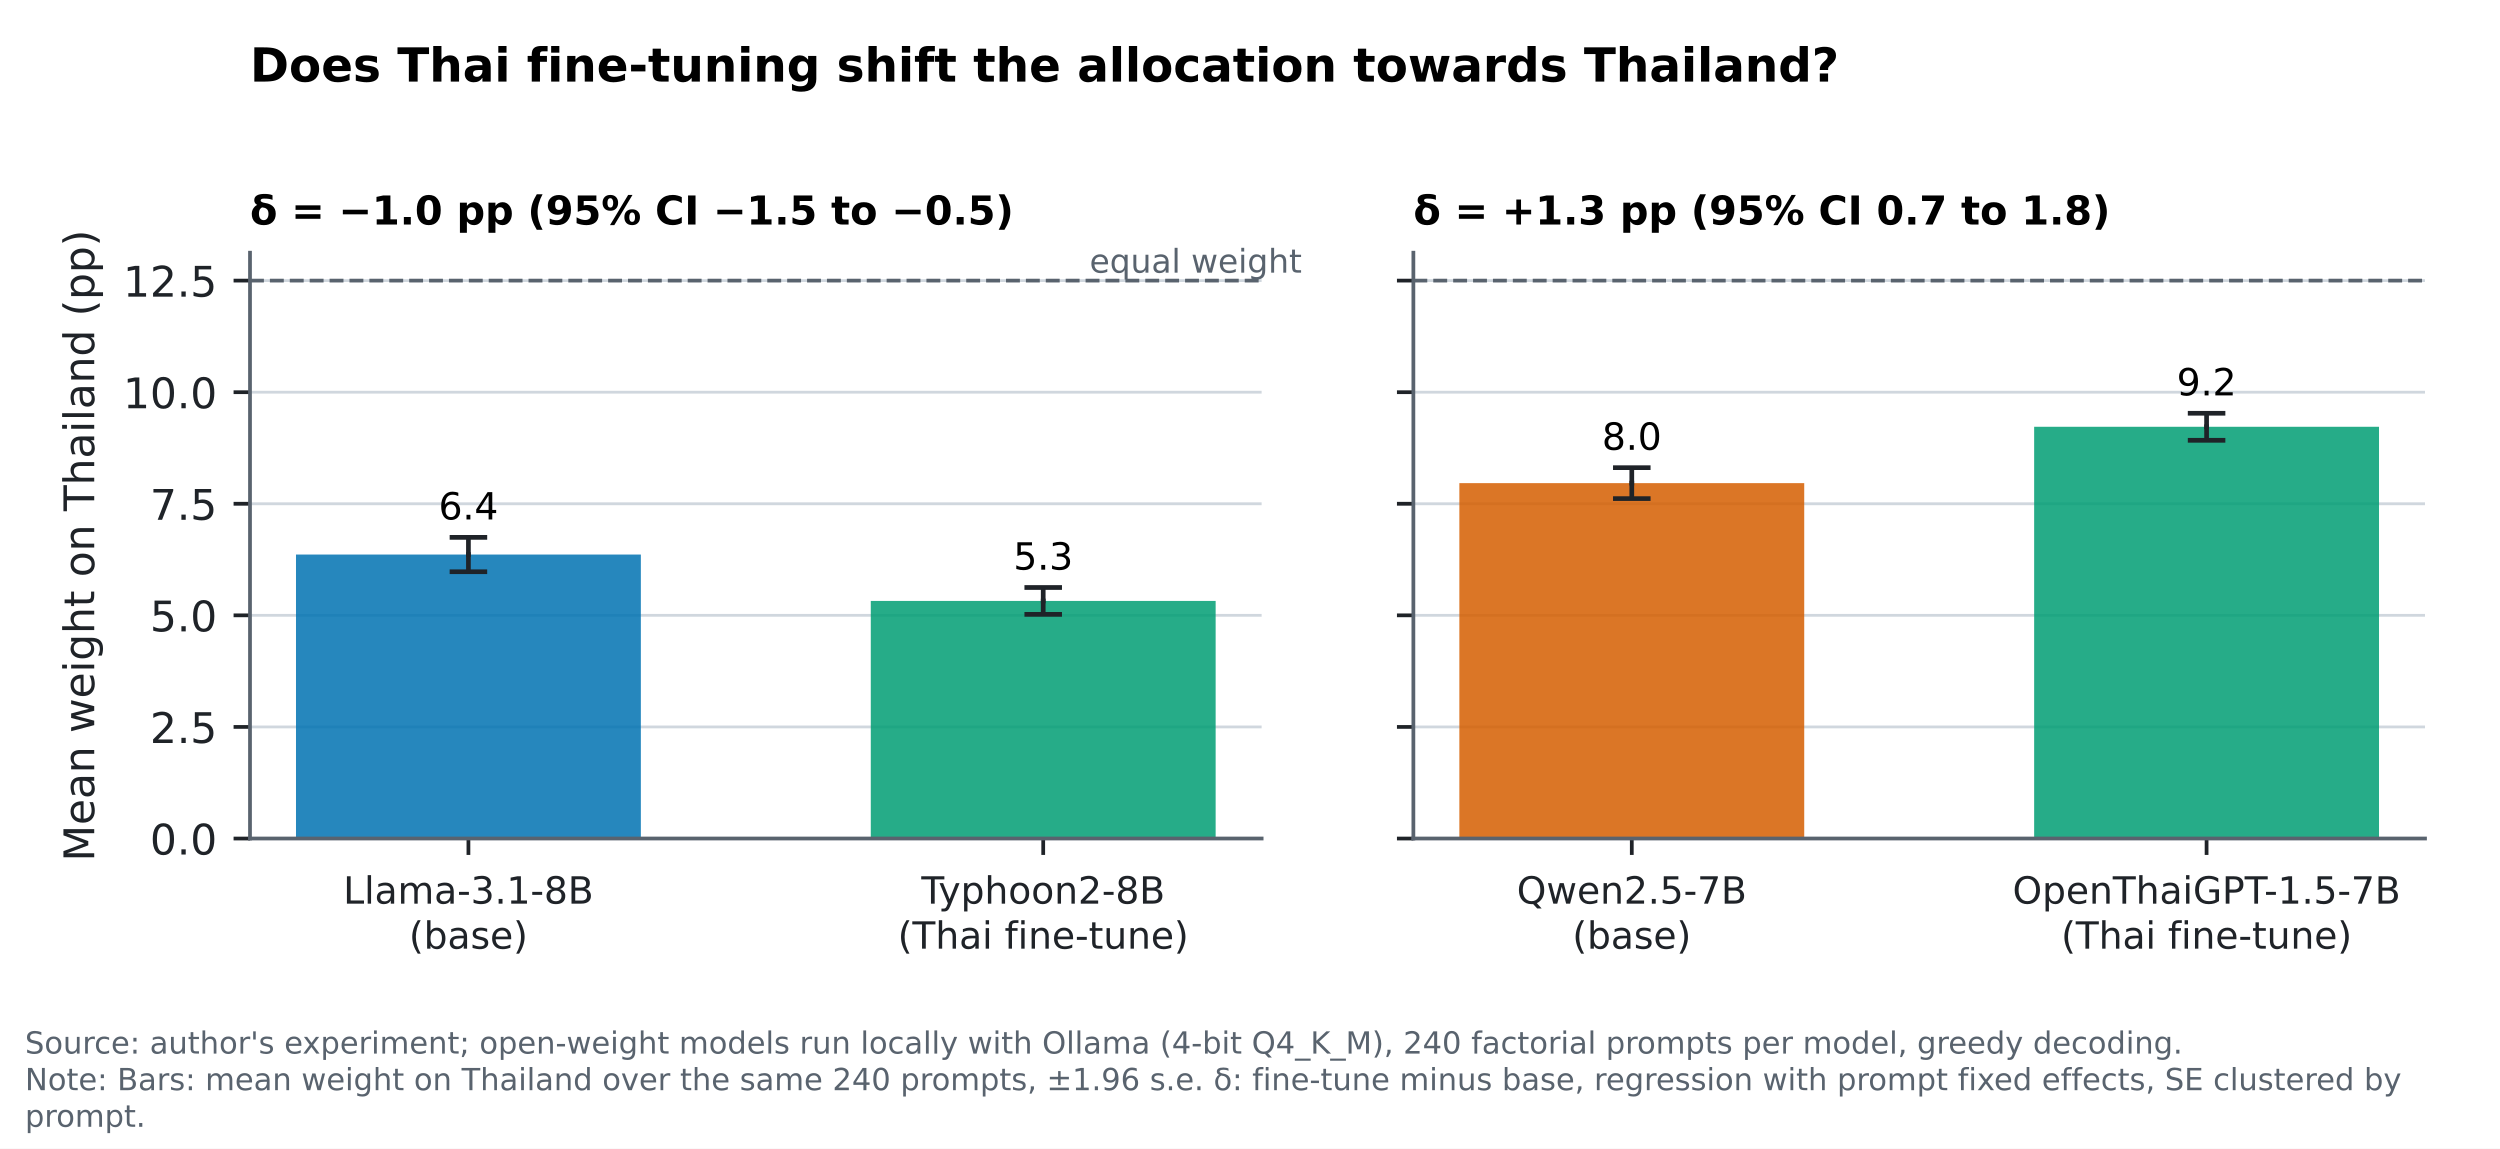
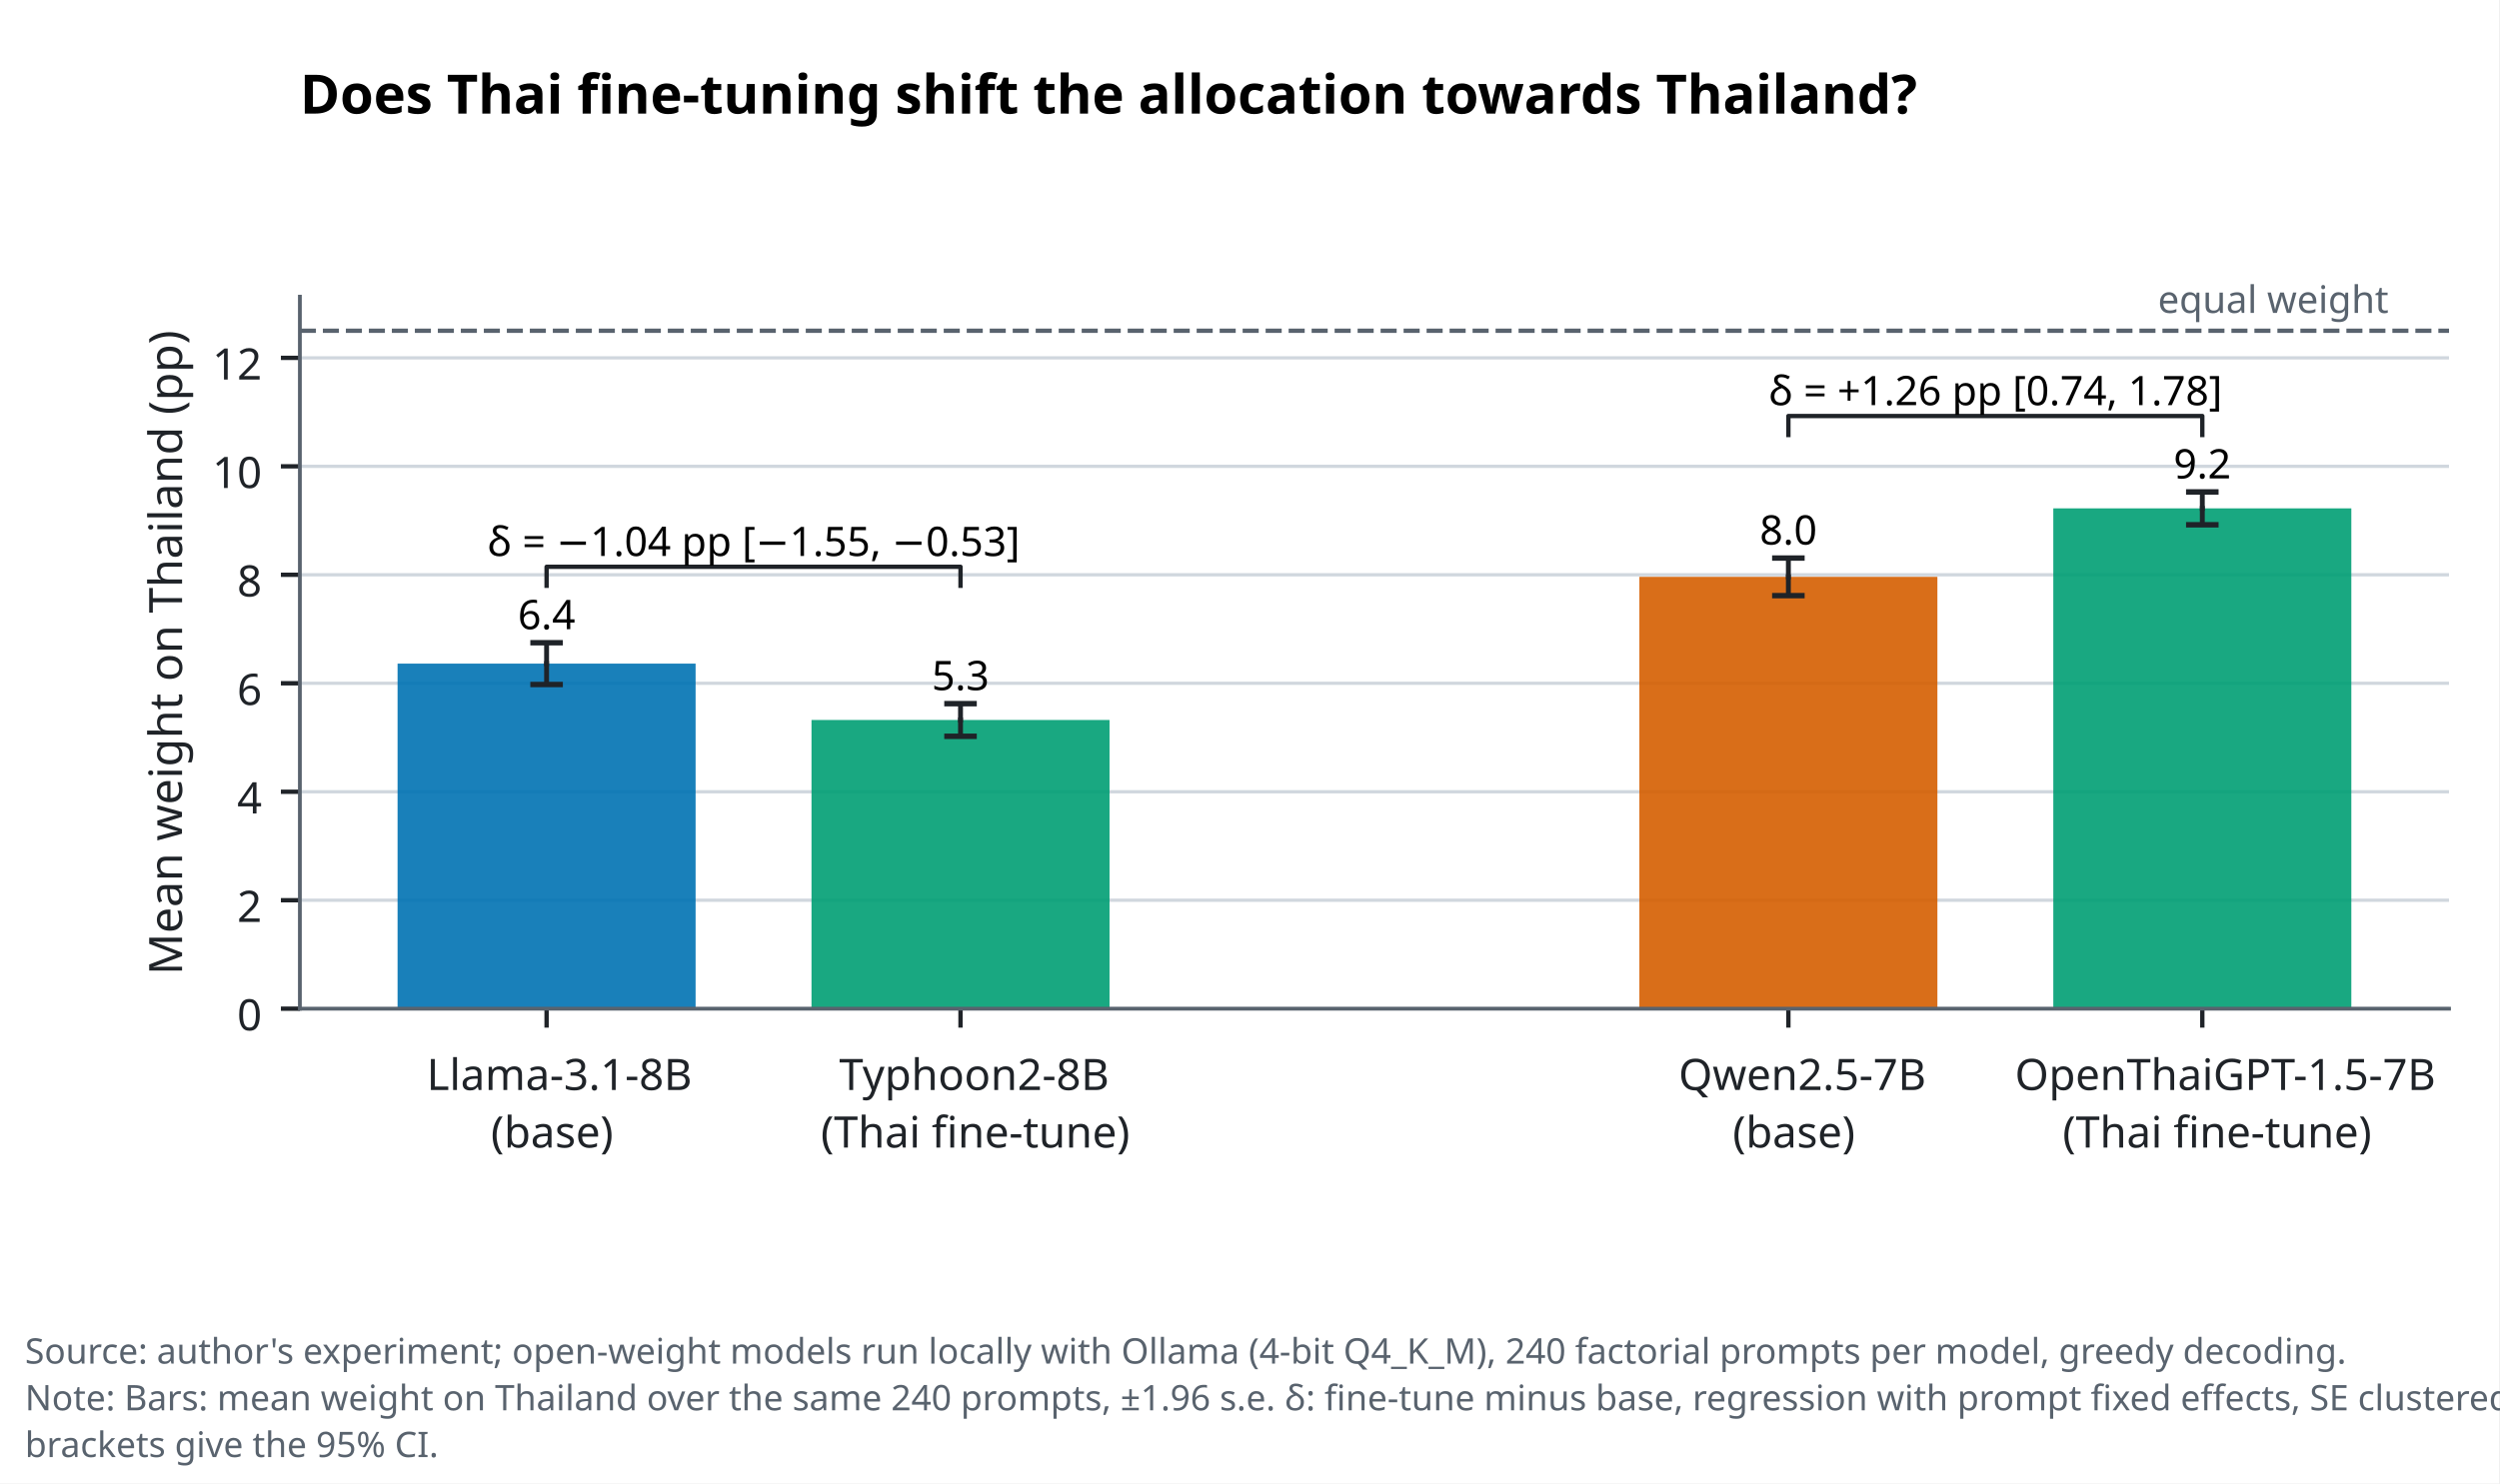
- <svg xmlns="http://www.w3.org/2000/svg" xmlns:xlink="http://www.w3.org/1999/xlink" width="532.8pt" height="244.8pt" viewBox="0 0 532.8 244.8" version="1.1">
+ <svg xmlns="http://www.w3.org/2000/svg" xmlns:xlink="http://www.w3.org/1999/xlink" width="460.8pt" height="273.6pt" viewBox="0 0 460.8 273.6" version="1.1">
  <defs>
    <style type="text/css">*{stroke-linejoin: round; stroke-linecap: butt}</style>
  </defs>
  <g id="figure_1">
    <g id="patch_1">
-       <path d="M 0 244.8  L 532.8 244.8  L 532.8 0  L 0 0  z " style="fill: #ffffff" />
+       <path d="M 0 273.6  L 460.8 273.6  L 460.8 0  L 0 0  z " style="fill: #ffffff" />
    </g>
    <g id="axes_1">
      <g id="patch_2">
-         <path d="M 53.28 178.704  L 268.878 178.704  L 268.878 53.856  L 53.28 53.856  z " style="fill: #ffffff" />
+         <path d="M 55.296 186.048  L 451.584 186.048  L 451.584 54.72  L 55.296 54.72  z " style="fill: #ffffff" />
      </g>
      <g id="matplotlib.axis_1">
        <g id="xtick_1">
          <g id="line2d_1">
            <defs>
              <path id="m7dbcc54eb4" d="M 0 0  L 0 3.5  " style="stroke: #1f2328; stroke-width: 0.8" />
            </defs>
            <g>
-               <use xlink:href="#m7dbcc54eb4" x="99.83" y="178.704" style="fill: #1f2328; stroke: #1f2328; stroke-width: 0.8" />
+               <use xlink:href="#m7dbcc54eb4" x="100.787" y="186.048" style="fill: #1f2328; stroke: #1f2328; stroke-width: 0.8" />
            </g>
          </g>
          <g id="text_1">
-             <text style="font-size: 8px; font-family: 'DejaVu Sans'; fill: #1f2328" transform="translate(73.15397 192.5835)">Llama-3.1-8B</text>
-             <text style="font-size: 8px; font-family: 'DejaVu Sans'; fill: #1f2328" transform="translate(87.17272 202.1857)">(base)</text>
+             <text style="font-size: 8px; font-family: 'Source Sans 3'; fill: #1f2328" transform="translate(78.67419 201.048)">Llama-3.1-8B</text>
+             <text style="font-size: 8px; font-family: 'Source Sans 3'; fill: #1f2328" transform="translate(90.53106 211.656)">(base)</text>
          </g>
        </g>
        <g id="xtick_2">
          <g id="line2d_2">
            <g>
-               <use xlink:href="#m7dbcc54eb4" x="222.329" y="178.704" style="fill: #1f2328; stroke: #1f2328; stroke-width: 0.8" />
+               <use xlink:href="#m7dbcc54eb4" x="177.113" y="186.048" style="fill: #1f2328; stroke: #1f2328; stroke-width: 0.8" />
            </g>
          </g>
          <g id="text_2">
-             <text style="font-size: 8px; font-family: 'DejaVu Sans'; fill: #1f2328" transform="translate(196.3592 192.5835)">Typhoon2-8B</text>
-             <text style="font-size: 8px; font-family: 'DejaVu Sans'; fill: #1f2328" transform="translate(191.3373 202.1857)">(Thai fine-tune)</text>
+             <text style="font-size: 8px; font-family: 'Source Sans 3'; fill: #1f2328" transform="translate(154.7408 201.048)">Typhoon2-8B</text>
+             <text style="font-size: 8px; font-family: 'Source Sans 3'; fill: #1f2328" transform="translate(151.3658 211.656)">(Thai fine-tune)</text>
+           </g>
+         </g>
+         <g id="xtick_3">
+           <g id="line2d_3">
+             <g>
+               <use xlink:href="#m7dbcc54eb4" x="329.767" y="186.048" style="fill: #1f2328; stroke: #1f2328; stroke-width: 0.8" />
+             </g>
+           </g>
+           <g id="text_3">
+             <text style="font-size: 8px; font-family: 'Source Sans 3'; fill: #1f2328" transform="translate(309.5223 201.048)">Qwen2.5-7B</text>
+             <text style="font-size: 8px; font-family: 'Source Sans 3'; fill: #1f2328" transform="translate(319.511 211.656)">(base)</text>
+           </g>
+         </g>
+         <g id="xtick_4">
+           <g id="line2d_4">
+             <g>
+               <use xlink:href="#m7dbcc54eb4" x="406.093" y="186.048" style="fill: #1f2328; stroke: #1f2328; stroke-width: 0.8" />
+             </g>
+           </g>
+           <g id="text_4">
+             <text style="font-size: 8px; font-family: 'Source Sans 3'; fill: #1f2328" transform="translate(371.5339 201.048)">OpenThaiGPT-1.5-7B</text>
+             <text style="font-size: 8px; font-family: 'Source Sans 3'; fill: #1f2328" transform="translate(380.3458 211.656)">(Thai fine-tune)</text>
          </g>
        </g>
      </g>
      <g id="matplotlib.axis_2">
        <g id="ytick_1">
-           <g id="line2d_3">
-             <path d="M 53.28 178.704  L 268.878 178.704  " clip-path="url(#p8e2bf388df)" style="fill: none; stroke: #d0d7de; stroke-width: 0.6; stroke-linecap: square" />
-           </g>
-           <g id="line2d_4">
+           <g id="line2d_5">
+             <path d="M 55.296 186.048  L 451.584 186.048  " clip-path="url(#p6dbe02c54f)" style="fill: none; stroke: #d0d7de; stroke-width: 0.6; stroke-linecap: square" />
+           </g>
+           <g id="line2d_6">
            <defs>
              <path id="m60a25543b9" d="M 0 0  L -3.5 0  " style="stroke: #1f2328; stroke-width: 0.8" />
            </defs>
            <g>
-               <use xlink:href="#m60a25543b9" x="53.28" y="178.704" style="fill: #1f2328; stroke: #1f2328; stroke-width: 0.8" />
-             </g>
-           </g>
-           <g id="text_3">
-             <text style="font-size: 9px; font-family: 'DejaVu Sans'; text-anchor: end; fill: #1f2328" x="46.28" y="182.123" transform="rotate(-0 46.28 182.1229)">0.0</text>
+               <use xlink:href="#m60a25543b9" x="55.296" y="186.048" style="fill: #1f2328; stroke: #1f2328; stroke-width: 0.8" />
+             </g>
+           </g>
+           <g id="text_5">
+             <text style="font-size: 8px; font-family: 'Source Sans 3'; text-anchor: end; fill: #1f2328" x="48.296" y="190.048" transform="rotate(-0 48.296 190.048)">0</text>
          </g>
        </g>
        <g id="ytick_2">
-           <g id="line2d_5">
-             <path d="M 53.28 154.923  L 268.878 154.923  " clip-path="url(#p8e2bf388df)" style="fill: none; stroke: #d0d7de; stroke-width: 0.6; stroke-linecap: square" />
-           </g>
-           <g id="line2d_6">
-             <g>
-               <use xlink:href="#m60a25543b9" x="53.28" y="154.923" style="fill: #1f2328; stroke: #1f2328; stroke-width: 0.8" />
-             </g>
-           </g>
-           <g id="text_4">
-             <text style="font-size: 9px; font-family: 'DejaVu Sans'; text-anchor: end; fill: #1f2328" x="46.28" y="158.342" transform="rotate(-0 46.28 158.3424)">2.5</text>
+           <g id="line2d_7">
+             <path d="M 55.296 166.04  L 451.584 166.04  " clip-path="url(#p6dbe02c54f)" style="fill: none; stroke: #d0d7de; stroke-width: 0.6; stroke-linecap: square" />
+           </g>
+           <g id="line2d_8">
+             <g>
+               <use xlink:href="#m60a25543b9" x="55.296" y="166.04" style="fill: #1f2328; stroke: #1f2328; stroke-width: 0.8" />
+             </g>
+           </g>
+           <g id="text_6">
+             <text style="font-size: 8px; font-family: 'Source Sans 3'; text-anchor: end; fill: #1f2328" x="48.296" y="170.04" transform="rotate(-0 48.296 170.0404)">2</text>
          </g>
        </g>
        <g id="ytick_3">
-           <g id="line2d_7">
-             <path d="M 53.28 131.143  L 268.878 131.143  " clip-path="url(#p8e2bf388df)" style="fill: none; stroke: #d0d7de; stroke-width: 0.6; stroke-linecap: square" />
-           </g>
-           <g id="line2d_8">
-             <g>
-               <use xlink:href="#m60a25543b9" x="53.28" y="131.143" style="fill: #1f2328; stroke: #1f2328; stroke-width: 0.8" />
-             </g>
-           </g>
-           <g id="text_5">
-             <text style="font-size: 9px; font-family: 'DejaVu Sans'; text-anchor: end; fill: #1f2328" x="46.28" y="134.562" transform="rotate(-0 46.28 134.5618)">5.0</text>
+           <g id="line2d_9">
+             <path d="M 55.296 146.033  L 451.584 146.033  " clip-path="url(#p6dbe02c54f)" style="fill: none; stroke: #d0d7de; stroke-width: 0.6; stroke-linecap: square" />
+           </g>
+           <g id="line2d_10">
+             <g>
+               <use xlink:href="#m60a25543b9" x="55.296" y="146.033" style="fill: #1f2328; stroke: #1f2328; stroke-width: 0.8" />
+             </g>
+           </g>
+           <g id="text_7">
+             <text style="font-size: 8px; font-family: 'Source Sans 3'; text-anchor: end; fill: #1f2328" x="48.296" y="150.033" transform="rotate(-0 48.296 150.0328)">4</text>
          </g>
        </g>
        <g id="ytick_4">
-           <g id="line2d_9">
-             <path d="M 53.28 107.362  L 268.878 107.362  " clip-path="url(#p8e2bf388df)" style="fill: none; stroke: #d0d7de; stroke-width: 0.6; stroke-linecap: square" />
-           </g>
-           <g id="line2d_10">
-             <g>
-               <use xlink:href="#m60a25543b9" x="53.28" y="107.362" style="fill: #1f2328; stroke: #1f2328; stroke-width: 0.8" />
-             </g>
-           </g>
-           <g id="text_6">
-             <text style="font-size: 9px; font-family: 'DejaVu Sans'; text-anchor: end; fill: #1f2328" x="46.28" y="110.781" transform="rotate(-0 46.28 110.7812)">7.5</text>
+           <g id="line2d_11">
+             <path d="M 55.296 126.025  L 451.584 126.025  " clip-path="url(#p6dbe02c54f)" style="fill: none; stroke: #d0d7de; stroke-width: 0.6; stroke-linecap: square" />
+           </g>
+           <g id="line2d_12">
+             <g>
+               <use xlink:href="#m60a25543b9" x="55.296" y="126.025" style="fill: #1f2328; stroke: #1f2328; stroke-width: 0.8" />
+             </g>
+           </g>
+           <g id="text_8">
+             <text style="font-size: 8px; font-family: 'Source Sans 3'; text-anchor: end; fill: #1f2328" x="48.296" y="130.025" transform="rotate(-0 48.296 130.0251)">6</text>
          </g>
        </g>
        <g id="ytick_5">
-           <g id="line2d_11">
-             <path d="M 53.28 83.582  L 268.878 83.582  " clip-path="url(#p8e2bf388df)" style="fill: none; stroke: #d0d7de; stroke-width: 0.6; stroke-linecap: square" />
-           </g>
-           <g id="line2d_12">
-             <g>
-               <use xlink:href="#m60a25543b9" x="53.28" y="83.582" style="fill: #1f2328; stroke: #1f2328; stroke-width: 0.8" />
-             </g>
-           </g>
-           <g id="text_7">
-             <text style="font-size: 9px; font-family: 'DejaVu Sans'; text-anchor: end; fill: #1f2328" x="46.28" y="87.001" transform="rotate(-0 46.28 87.00066)">10.0</text>
+           <g id="line2d_13">
+             <path d="M 55.296 106.018  L 451.584 106.018  " clip-path="url(#p6dbe02c54f)" style="fill: none; stroke: #d0d7de; stroke-width: 0.6; stroke-linecap: square" />
+           </g>
+           <g id="line2d_14">
+             <g>
+               <use xlink:href="#m60a25543b9" x="55.296" y="106.018" style="fill: #1f2328; stroke: #1f2328; stroke-width: 0.8" />
+             </g>
+           </g>
+           <g id="text_9">
+             <text style="font-size: 8px; font-family: 'Source Sans 3'; text-anchor: end; fill: #1f2328" x="48.296" y="110.018" transform="rotate(-0 48.296 110.0175)">8</text>
          </g>
        </g>
        <g id="ytick_6">
-           <g id="line2d_13">
-             <path d="M 53.28 59.801  L 268.878 59.801  " clip-path="url(#p8e2bf388df)" style="fill: none; stroke: #d0d7de; stroke-width: 0.6; stroke-linecap: square" />
-           </g>
-           <g id="line2d_14">
-             <g>
-               <use xlink:href="#m60a25543b9" x="53.28" y="59.801" style="fill: #1f2328; stroke: #1f2328; stroke-width: 0.8" />
-             </g>
-           </g>
-           <g id="text_8">
-             <text style="font-size: 9px; font-family: 'DejaVu Sans'; text-anchor: end; fill: #1f2328" x="46.28" y="63.22" transform="rotate(-0 46.28 63.22009)">12.5</text>
-           </g>
-         </g>
-         <g id="text_9">
-           <text style="font-size: 9px; font-family: 'DejaVu Sans'; text-anchor: middle; fill: #1f2328" x="20.079" y="116.28" transform="rotate(-90 20.07883 116.28)">Mean weight on Thailand (pp)</text>
-         </g>
+           <g id="line2d_15">
+             <path d="M 55.296 86.01  L 451.584 86.01  " clip-path="url(#p6dbe02c54f)" style="fill: none; stroke: #d0d7de; stroke-width: 0.6; stroke-linecap: square" />
+           </g>
+           <g id="line2d_16">
+             <g>
+               <use xlink:href="#m60a25543b9" x="55.296" y="86.01" style="fill: #1f2328; stroke: #1f2328; stroke-width: 0.8" />
+             </g>
+           </g>
+           <g id="text_10">
+             <text style="font-size: 8px; font-family: 'Source Sans 3'; text-anchor: end; fill: #1f2328" x="48.296" y="90.01" transform="rotate(-0 48.296 90.00989)">10</text>
+           </g>
+         </g>
+         <g id="ytick_7">
+           <g id="line2d_17">
+             <path d="M 55.296 66.002  L 451.584 66.002  " clip-path="url(#p6dbe02c54f)" style="fill: none; stroke: #d0d7de; stroke-width: 0.6; stroke-linecap: square" />
+           </g>
+           <g id="line2d_18">
+             <g>
+               <use xlink:href="#m60a25543b9" x="55.296" y="66.002" style="fill: #1f2328; stroke: #1f2328; stroke-width: 0.8" />
+             </g>
+           </g>
+           <g id="text_11">
+             <text style="font-size: 8px; font-family: 'Source Sans 3'; text-anchor: end; fill: #1f2328" x="48.296" y="70.002" transform="rotate(-0 48.296 70.00227)">12</text>
+           </g>
+         </g>
+         <g id="text_12">
+           <text style="font-size: 8.5px; font-family: 'Source Sans 3'; text-anchor: middle; fill: #1f2328" x="33.572" y="120.384" transform="rotate(-90 33.5725 120.384)">Mean weight on Thailand (pp)</text>
+         </g>
+       </g>
+       <g id="line2d_19">
+         <path d="M 55.296 61  L 451.584 61  " clip-path="url(#p6dbe02c54f)" style="fill: none; stroke-dasharray: 2.96,1.28; stroke-dashoffset: 0; stroke: #59636e; stroke-width: 0.8" />
      </g>
      <g id="patch_3">
-         <path d="M 63.08 178.704  L 136.579 178.704  L 136.579 118.183  L 63.08 118.183  z " clip-path="url(#p8e2bf388df)" style="fill: #0072b2; opacity: 0.85" />
+         <path d="M 73.309 186.048  L 128.264 186.048  L 128.264 122.4  L 73.309 122.4  z " clip-path="url(#p6dbe02c54f)" style="fill: #0072b2; opacity: 0.9" />
      </g>
      <g id="patch_4">
-         <path d="M 185.579 178.704  L 259.078 178.704  L 259.078 128.069  L 185.579 128.069  z " clip-path="url(#p8e2bf388df)" style="fill: #009e73; opacity: 0.85" />
+         <path d="M 149.636 186.048  L 204.591 186.048  L 204.591 132.796  L 149.636 132.796  z " clip-path="url(#p6dbe02c54f)" style="fill: #009e73; opacity: 0.9" />
+       </g>
+       <g id="line2d_20">
+         <path d="M 100.787 108.044  L 100.787 104.543  L 177.113 104.543  L 177.113 108.044  " clip-path="url(#p6dbe02c54f)" style="fill: none; stroke: #1f2328; stroke-width: 0.8; stroke-linecap: square" />
+       </g>
+       <g id="patch_5">
+         <path d="M 302.289 186.048  L 357.244 186.048  L 357.244 106.395  L 302.289 106.395  z " clip-path="url(#p6dbe02c54f)" style="fill: #d55e00; opacity: 0.9" />
+       </g>
+       <g id="patch_6">
+         <path d="M 378.616 186.048  L 433.571 186.048  L 433.571 93.763  L 378.616 93.763  z " clip-path="url(#p6dbe02c54f)" style="fill: #009e73; opacity: 0.9" />
+       </g>
+       <g id="line2d_21">
+         <path d="M 329.767 80.23  L 329.767 76.728  L 406.093 76.728  L 406.093 80.23  " clip-path="url(#p6dbe02c54f)" style="fill: none; stroke: #1f2328; stroke-width: 0.8; stroke-linecap: square" />
+       </g>
+       <g id="patch_7">
+         <path d="M 55.296 186.048  L 55.296 54.72  " style="fill: none; stroke: #59636e; stroke-width: 0.7; stroke-linejoin: miter; stroke-linecap: square" />
+       </g>
+       <g id="patch_8">
+         <path d="M 55.296 186.048  L 451.584 186.048  " style="fill: none; stroke: #59636e; stroke-width: 0.7; stroke-linejoin: miter; stroke-linecap: square" />
      </g>
      <g id="LineCollection_1">
-         <path d="M 99.83 121.845  L 99.83 114.521  " clip-path="url(#p8e2bf388df)" style="fill: none; stroke: #1f2328" />
-       </g>
-       <g id="line2d_15">
+         <path d="M 100.787 126.251  L 100.787 118.548  " clip-path="url(#p6dbe02c54f)" style="fill: none; stroke: #1f2328; stroke-width: 0.9" />
+       </g>
+       <g id="line2d_22">
        <defs>
-           <path id="m3345e8c6d3" d="M 4 0  L -4 -0  " style="stroke: #1f2328" />
+           <path id="mf0d44b4e12" d="M 3 0  L -3 -0  " style="stroke: #1f2328" />
        </defs>
-         <g clip-path="url(#p8e2bf388df)">
-           <use xlink:href="#m3345e8c6d3" x="99.83" y="121.845" style="fill: #1f2328; stroke: #1f2328" />
-         </g>
-       </g>
-       <g id="line2d_16">
-         <g clip-path="url(#p8e2bf388df)">
-           <use xlink:href="#m3345e8c6d3" x="99.83" y="114.521" style="fill: #1f2328; stroke: #1f2328" />
-         </g>
+         <g clip-path="url(#p6dbe02c54f)">
+           <use xlink:href="#mf0d44b4e12" x="100.787" y="126.251" style="fill: #1f2328; stroke: #1f2328" />
+         </g>
+       </g>
+       <g id="line2d_23">
+         <g clip-path="url(#p6dbe02c54f)">
+           <use xlink:href="#mf0d44b4e12" x="100.787" y="118.548" style="fill: #1f2328; stroke: #1f2328" />
+         </g>
+       </g>
+       <g id="text_13">
+         <text style="font-size: 7.5px; font-family: 'Source Sans 3'; text-anchor: middle" x="100.787" y="116.047" transform="rotate(-0 100.7867 116.0471)">6.4</text>
      </g>
      <g id="LineCollection_2">
-         <path d="M 222.329 130.932  L 222.329 125.206  " clip-path="url(#p8e2bf388df)" style="fill: none; stroke: #1f2328" />
-       </g>
-       <g id="line2d_17">
-         <g clip-path="url(#p8e2bf388df)">
-           <use xlink:href="#m3345e8c6d3" x="222.329" y="130.932" style="fill: #1f2328; stroke: #1f2328" />
-         </g>
-       </g>
-       <g id="line2d_18">
-         <g clip-path="url(#p8e2bf388df)">
-           <use xlink:href="#m3345e8c6d3" x="222.329" y="125.206" style="fill: #1f2328; stroke: #1f2328" />
-         </g>
-       </g>
-       <g id="line2d_19">
-         <path d="M 53.28 59.801  L 268.878 59.801  " clip-path="url(#p8e2bf388df)" style="fill: none; stroke-dasharray: 2.96,1.28; stroke-dashoffset: 0; stroke: #59636e; stroke-width: 0.8" />
-       </g>
-       <g id="line2d_20">
-         <path d="M 99.83 118.183  " clip-path="url(#p8e2bf388df)" style="fill: none; stroke: #1f2328; stroke-linecap: square" />
-       </g>
-       <g id="line2d_21">
-         <path d="M 222.329 128.069  " clip-path="url(#p8e2bf388df)" style="fill: none; stroke: #1f2328; stroke-linecap: square" />
-       </g>
-       <g id="patch_5">
-         <path d="M 53.28 178.704  L 53.28 53.856  " style="fill: none; stroke: #59636e; stroke-width: 0.8; stroke-linejoin: miter; stroke-linecap: square" />
-       </g>
-       <g id="patch_6">
-         <path d="M 53.28 178.704  L 268.878 178.704  " style="fill: none; stroke: #59636e; stroke-width: 0.8; stroke-linejoin: miter; stroke-linecap: square" />
-       </g>
-       <g id="text_10">
-         <text style="font-size: 8px; font-family: 'DejaVu Sans'; text-anchor: middle" x="99.83" y="110.716" transform="rotate(-0 99.8296 110.7161)">6.4</text>
-       </g>
-       <g id="text_11">
-         <text style="font-size: 8px; font-family: 'DejaVu Sans'; text-anchor: middle" x="222.329" y="121.401" transform="rotate(-0 222.3285 121.4013)">5.3</text>
-       </g>
-       <g id="text_12">
-         <text style="font-size: 7px; font-family: 'DejaVu Sans'; text-anchor: end; fill: #59636e" x="277.453" y="58.12" transform="rotate(-0 277.4531 58.1195)">equal weight</text>
-       </g>
-       <g id="text_13">
-         <text style="font-weight: 700; font-size: 8.5px; font-family: 'DejaVu Sans'; text-anchor: start" x="53.28" y="47.856" transform="rotate(-0 53.28 47.856)">δ = −1.0 pp (95% CI −1.5 to −0.5)</text>
-       </g>
-     </g>
-     <g id="axes_2">
-       <g id="patch_7">
-         <path d="M 301.218 178.704  L 516.816 178.704  L 516.816 53.856  L 301.218 53.856  z " style="fill: #ffffff" />
-       </g>
-       <g id="matplotlib.axis_3">
-         <g id="xtick_3">
-           <g id="line2d_22">
-             <g>
-               <use xlink:href="#m7dbcc54eb4" x="347.767" y="178.704" style="fill: #1f2328; stroke: #1f2328; stroke-width: 0.8" />
-             </g>
-           </g>
-           <g id="text_14">
-             <text style="font-size: 8px; font-family: 'DejaVu Sans'; fill: #1f2328" transform="translate(323.2575 192.5829)">Qwen2.5-7B</text>
-             <text style="font-size: 8px; font-family: 'DejaVu Sans'; fill: #1f2328" transform="translate(335.1106 202.1851)">(base)</text>
-           </g>
-         </g>
-         <g id="xtick_4">
-           <g id="line2d_23">
-             <g>
-               <use xlink:href="#m7dbcc54eb4" x="470.266" y="178.704" style="fill: #1f2328; stroke: #1f2328; stroke-width: 0.8" />
-             </g>
-           </g>
-           <g id="text_15">
-             <text style="font-size: 8px; font-family: 'DejaVu Sans'; fill: #1f2328" transform="translate(428.917 192.5835)">OpenThaiGPT-1.5-7B</text>
-             <text style="font-size: 8px; font-family: 'DejaVu Sans'; fill: #1f2328" transform="translate(439.2752 202.1857)">(Thai fine-tune)</text>
-           </g>
-         </g>
-       </g>
-       <g id="matplotlib.axis_4">
-         <g id="ytick_7">
-           <g id="line2d_24">
-             <path d="M 301.218 178.704  L 516.816 178.704  " clip-path="url(#p04267796df)" style="fill: none; stroke: #d0d7de; stroke-width: 0.6; stroke-linecap: square" />
-           </g>
-           <g id="line2d_25">
-             <g>
-               <use xlink:href="#m60a25543b9" x="301.218" y="178.704" style="fill: #1f2328; stroke: #1f2328; stroke-width: 0.8" />
-             </g>
-           </g>
-         </g>
-         <g id="ytick_8">
-           <g id="line2d_26">
-             <path d="M 301.218 154.923  L 516.816 154.923  " clip-path="url(#p04267796df)" style="fill: none; stroke: #d0d7de; stroke-width: 0.6; stroke-linecap: square" />
-           </g>
-           <g id="line2d_27">
-             <g>
-               <use xlink:href="#m60a25543b9" x="301.218" y="154.923" style="fill: #1f2328; stroke: #1f2328; stroke-width: 0.8" />
-             </g>
-           </g>
-         </g>
-         <g id="ytick_9">
-           <g id="line2d_28">
-             <path d="M 301.218 131.143  L 516.816 131.143  " clip-path="url(#p04267796df)" style="fill: none; stroke: #d0d7de; stroke-width: 0.6; stroke-linecap: square" />
-           </g>
-           <g id="line2d_29">
-             <g>
-               <use xlink:href="#m60a25543b9" x="301.218" y="131.143" style="fill: #1f2328; stroke: #1f2328; stroke-width: 0.8" />
-             </g>
-           </g>
-         </g>
-         <g id="ytick_10">
-           <g id="line2d_30">
-             <path d="M 301.218 107.362  L 516.816 107.362  " clip-path="url(#p04267796df)" style="fill: none; stroke: #d0d7de; stroke-width: 0.6; stroke-linecap: square" />
-           </g>
-           <g id="line2d_31">
-             <g>
-               <use xlink:href="#m60a25543b9" x="301.218" y="107.362" style="fill: #1f2328; stroke: #1f2328; stroke-width: 0.8" />
-             </g>
-           </g>
-         </g>
-         <g id="ytick_11">
-           <g id="line2d_32">
-             <path d="M 301.218 83.582  L 516.816 83.582  " clip-path="url(#p04267796df)" style="fill: none; stroke: #d0d7de; stroke-width: 0.6; stroke-linecap: square" />
-           </g>
-           <g id="line2d_33">
-             <g>
-               <use xlink:href="#m60a25543b9" x="301.218" y="83.582" style="fill: #1f2328; stroke: #1f2328; stroke-width: 0.8" />
-             </g>
-           </g>
-         </g>
-         <g id="ytick_12">
-           <g id="line2d_34">
-             <path d="M 301.218 59.801  L 516.816 59.801  " clip-path="url(#p04267796df)" style="fill: none; stroke: #d0d7de; stroke-width: 0.6; stroke-linecap: square" />
-           </g>
-           <g id="line2d_35">
-             <g>
-               <use xlink:href="#m60a25543b9" x="301.218" y="59.801" style="fill: #1f2328; stroke: #1f2328; stroke-width: 0.8" />
-             </g>
-           </g>
-         </g>
-       </g>
-       <g id="patch_8">
-         <path d="M 311.018 178.704  L 384.517 178.704  L 384.517 102.966  L 311.018 102.966  z " clip-path="url(#p04267796df)" style="fill: #d55e00; opacity: 0.85" />
-       </g>
-       <g id="patch_9">
-         <path d="M 433.517 178.704  L 507.016 178.704  L 507.016 90.954  L 433.517 90.954  z " clip-path="url(#p04267796df)" style="fill: #009e73; opacity: 0.85" />
+         <path d="M 177.113 135.807  L 177.113 129.785  " clip-path="url(#p6dbe02c54f)" style="fill: none; stroke: #1f2328; stroke-width: 0.9" />
+       </g>
+       <g id="line2d_24">
+         <g clip-path="url(#p6dbe02c54f)">
+           <use xlink:href="#mf0d44b4e12" x="177.113" y="135.807" style="fill: #1f2328; stroke: #1f2328" />
+         </g>
+       </g>
+       <g id="line2d_25">
+         <g clip-path="url(#p6dbe02c54f)">
+           <use xlink:href="#mf0d44b4e12" x="177.113" y="129.785" style="fill: #1f2328; stroke: #1f2328" />
+         </g>
+       </g>
+       <g id="text_14">
+         <text style="font-size: 7.5px; font-family: 'Source Sans 3'; text-anchor: middle" x="177.113" y="127.285" transform="rotate(-0 177.1133 127.2845)">5.3</text>
+       </g>
+       <g id="text_15">
+         <text style="font-size: 7.5px; font-family: 'Source Sans 3'; text-anchor: middle" x="138.95" y="102.542" transform="rotate(-0 138.95 102.542)">δ = −1.04 pp  [−1.55, −0.53]</text>
      </g>
      <g id="LineCollection_3">
-         <path d="M 347.767 106.262  L 347.767 99.669  " clip-path="url(#p04267796df)" style="fill: none; stroke: #1f2328" />
-       </g>
-       <g id="line2d_36">
-         <g clip-path="url(#p04267796df)">
-           <use xlink:href="#m3345e8c6d3" x="347.767" y="106.262" style="fill: #1f2328; stroke: #1f2328" />
-         </g>
-       </g>
-       <g id="line2d_37">
-         <g clip-path="url(#p04267796df)">
-           <use xlink:href="#m3345e8c6d3" x="347.767" y="99.669" style="fill: #1f2328; stroke: #1f2328" />
-         </g>
+         <path d="M 329.767 109.862  L 329.767 102.929  " clip-path="url(#p6dbe02c54f)" style="fill: none; stroke: #1f2328; stroke-width: 0.9" />
+       </g>
+       <g id="line2d_26">
+         <g clip-path="url(#p6dbe02c54f)">
+           <use xlink:href="#mf0d44b4e12" x="329.767" y="109.862" style="fill: #1f2328; stroke: #1f2328" />
+         </g>
+       </g>
+       <g id="line2d_27">
+         <g clip-path="url(#p6dbe02c54f)">
+           <use xlink:href="#mf0d44b4e12" x="329.767" y="102.929" style="fill: #1f2328; stroke: #1f2328" />
+         </g>
+       </g>
+       <g id="text_16">
+         <text style="font-size: 7.5px; font-family: 'Source Sans 3'; text-anchor: middle" x="329.767" y="100.428" transform="rotate(-0 329.7667 100.4279)">8.0</text>
      </g>
      <g id="LineCollection_4">
-         <path d="M 470.266 93.835  L 470.266 88.073  " clip-path="url(#p04267796df)" style="fill: none; stroke: #1f2328" />
-       </g>
-       <g id="line2d_38">
-         <g clip-path="url(#p04267796df)">
-           <use xlink:href="#m3345e8c6d3" x="470.266" y="93.835" style="fill: #1f2328; stroke: #1f2328" />
-         </g>
-       </g>
-       <g id="line2d_39">
-         <g clip-path="url(#p04267796df)">
-           <use xlink:href="#m3345e8c6d3" x="470.266" y="88.073" style="fill: #1f2328; stroke: #1f2328" />
-         </g>
-       </g>
-       <g id="line2d_40">
-         <path d="M 301.218 59.801  L 516.816 59.801  " clip-path="url(#p04267796df)" style="fill: none; stroke-dasharray: 2.96,1.28; stroke-dashoffset: 0; stroke: #59636e; stroke-width: 0.8" />
-       </g>
-       <g id="line2d_41">
-         <path d="M 347.767 102.966  " clip-path="url(#p04267796df)" style="fill: none; stroke: #1f2328; stroke-linecap: square" />
-       </g>
-       <g id="line2d_42">
-         <path d="M 470.266 90.954  " clip-path="url(#p04267796df)" style="fill: none; stroke: #1f2328; stroke-linecap: square" />
-       </g>
-       <g id="patch_10">
-         <path d="M 301.218 178.704  L 301.218 53.856  " style="fill: none; stroke: #59636e; stroke-width: 0.8; stroke-linejoin: miter; stroke-linecap: square" />
-       </g>
-       <g id="patch_11">
-         <path d="M 301.218 178.704  L 516.816 178.704  " style="fill: none; stroke: #59636e; stroke-width: 0.8; stroke-linejoin: miter; stroke-linecap: square" />
-       </g>
-       <g id="text_16">
-         <text style="font-size: 8px; font-family: 'DejaVu Sans'; text-anchor: middle" x="347.767" y="95.864" transform="rotate(-0 347.7675 95.86436)">8.0</text>
+         <path d="M 406.093 96.793  L 406.093 90.734  " clip-path="url(#p6dbe02c54f)" style="fill: none; stroke: #1f2328; stroke-width: 0.9" />
+       </g>
+       <g id="line2d_28">
+         <g clip-path="url(#p6dbe02c54f)">
+           <use xlink:href="#mf0d44b4e12" x="406.093" y="96.793" style="fill: #1f2328; stroke: #1f2328" />
+         </g>
+       </g>
+       <g id="line2d_29">
+         <g clip-path="url(#p6dbe02c54f)">
+           <use xlink:href="#mf0d44b4e12" x="406.093" y="90.734" style="fill: #1f2328; stroke: #1f2328" />
+         </g>
      </g>
      <g id="text_17">
-         <text style="font-size: 8px; font-family: 'DejaVu Sans'; text-anchor: middle" x="470.266" y="84.269" transform="rotate(-0 470.2664 84.26852)">9.2</text>
+         <text style="font-size: 7.5px; font-family: 'Source Sans 3'; text-anchor: middle" x="406.093" y="88.233" transform="rotate(-0 406.0933 88.23277)">9.2</text>
      </g>
      <g id="text_18">
-         <text style="font-weight: 700; font-size: 8.5px; font-family: 'DejaVu Sans'; text-anchor: start" x="301.218" y="47.856" transform="rotate(-0 301.2179 47.856)">δ = +1.3 pp (95% CI 0.7 to 1.8)</text>
-       </g>
-     </g>
-     <g id="text_19">
-       <text style="font-weight: 700; font-size: 10px; font-family: 'DejaVu Sans'; text-anchor: start" x="53.28" y="17.39" transform="rotate(-0 53.28 17.39044)">Does Thai fine-tuning shift the allocation towards Thailand?</text>
+         <text style="font-size: 7.5px; font-family: 'Source Sans 3'; text-anchor: middle" x="367.93" y="74.728" transform="rotate(-0 367.93 74.72762)">δ = +1.26 pp  [0.74, 1.78]</text>
+       </g>
+       <g id="text_19">
+         <text style="font-size: 7px; font-family: 'Source Sans 3'; text-anchor: end; fill: #59636e" x="440.44" y="57.718" transform="rotate(-0 440.4403 57.71798)">equal weight</text>
+       </g>
+       <g id="line2d_30">
+         <path d="M 100.787 122.4  " clip-path="url(#p6dbe02c54f)" style="fill: none; stroke: #1f2328; stroke-width: 0.9; stroke-linecap: square" />
+       </g>
+       <g id="line2d_31">
+         <path d="M 177.113 132.796  " clip-path="url(#p6dbe02c54f)" style="fill: none; stroke: #1f2328; stroke-width: 0.9; stroke-linecap: square" />
+       </g>
+       <g id="line2d_32">
+         <path d="M 329.767 106.395  " clip-path="url(#p6dbe02c54f)" style="fill: none; stroke: #1f2328; stroke-width: 0.9; stroke-linecap: square" />
+       </g>
+       <g id="line2d_33">
+         <path d="M 406.093 93.763  " clip-path="url(#p6dbe02c54f)" style="fill: none; stroke: #1f2328; stroke-width: 0.9; stroke-linecap: square" />
+       </g>
    </g>
    <g id="text_20">
-       <text style="font-size: 6.5px; font-family: 'DejaVu Sans'; fill: #59636e" transform="translate(5.328 224.5368)">Source: author's experiment; open-weight models run locally with Ollama (4-bit Q4_K_M), 240 factorial prompts per model, greedy decoding.</text>
-       <text style="font-size: 6.5px; font-family: 'DejaVu Sans'; fill: #59636e" transform="translate(5.328 232.3386)">Note: Bars: mean weight on Thailand over the same 240 prompts, ±1.96 s.e. δ: fine-tune minus base, regression with prompt fixed effects, SE clustered by</text>
-       <text style="font-size: 6.5px; font-family: 'DejaVu Sans'; fill: #59636e" transform="translate(5.328 240.1398)">prompt.</text>
+       <text style="font-weight: 700; font-size: 10px; font-family: 'Source Sans 3'; text-anchor: start" x="55.296" y="20.944" transform="rotate(-0 55.296 20.944)">Does Thai fine-tuning shift the allocation towards Thailand?</text>
+     </g>
+     <g id="text_21">
+       <text style="font-size: 6.5px; font-family: 'Source Sans 3'; fill: #59636e" transform="translate(4.608 251.507)">Source: author's experiment; open-weight models run locally with Ollama (4-bit Q4_K_M), 240 factorial prompts per model, greedy decoding.</text>
+       <text style="font-size: 6.5px; font-family: 'Source Sans 3'; fill: #59636e" transform="translate(4.608 260.126)">Note: Bars: mean weight on Thailand over the same 240 prompts, ±1.96 s.e. δ: fine-tune minus base, regression with prompt fixed effects, SE clustered by prompt;</text>
+       <text style="font-size: 6.5px; font-family: 'Source Sans 3'; fill: #59636e" transform="translate(4.608 268.745)">brackets give the 95% CI.</text>
    </g>
  </g>
  <defs>
-     <clipPath id="p8e2bf388df">
-       <rect x="53.28" y="53.856" width="215.598" height="124.848" />
-     </clipPath>
-     <clipPath id="p04267796df">
-       <rect x="301.218" y="53.856" width="215.598" height="124.848" />
+     <clipPath id="p6dbe02c54f">
+       <rect x="55.296" y="54.72" width="396.288" height="131.328" />
    </clipPath>
  </defs>
</svg>
